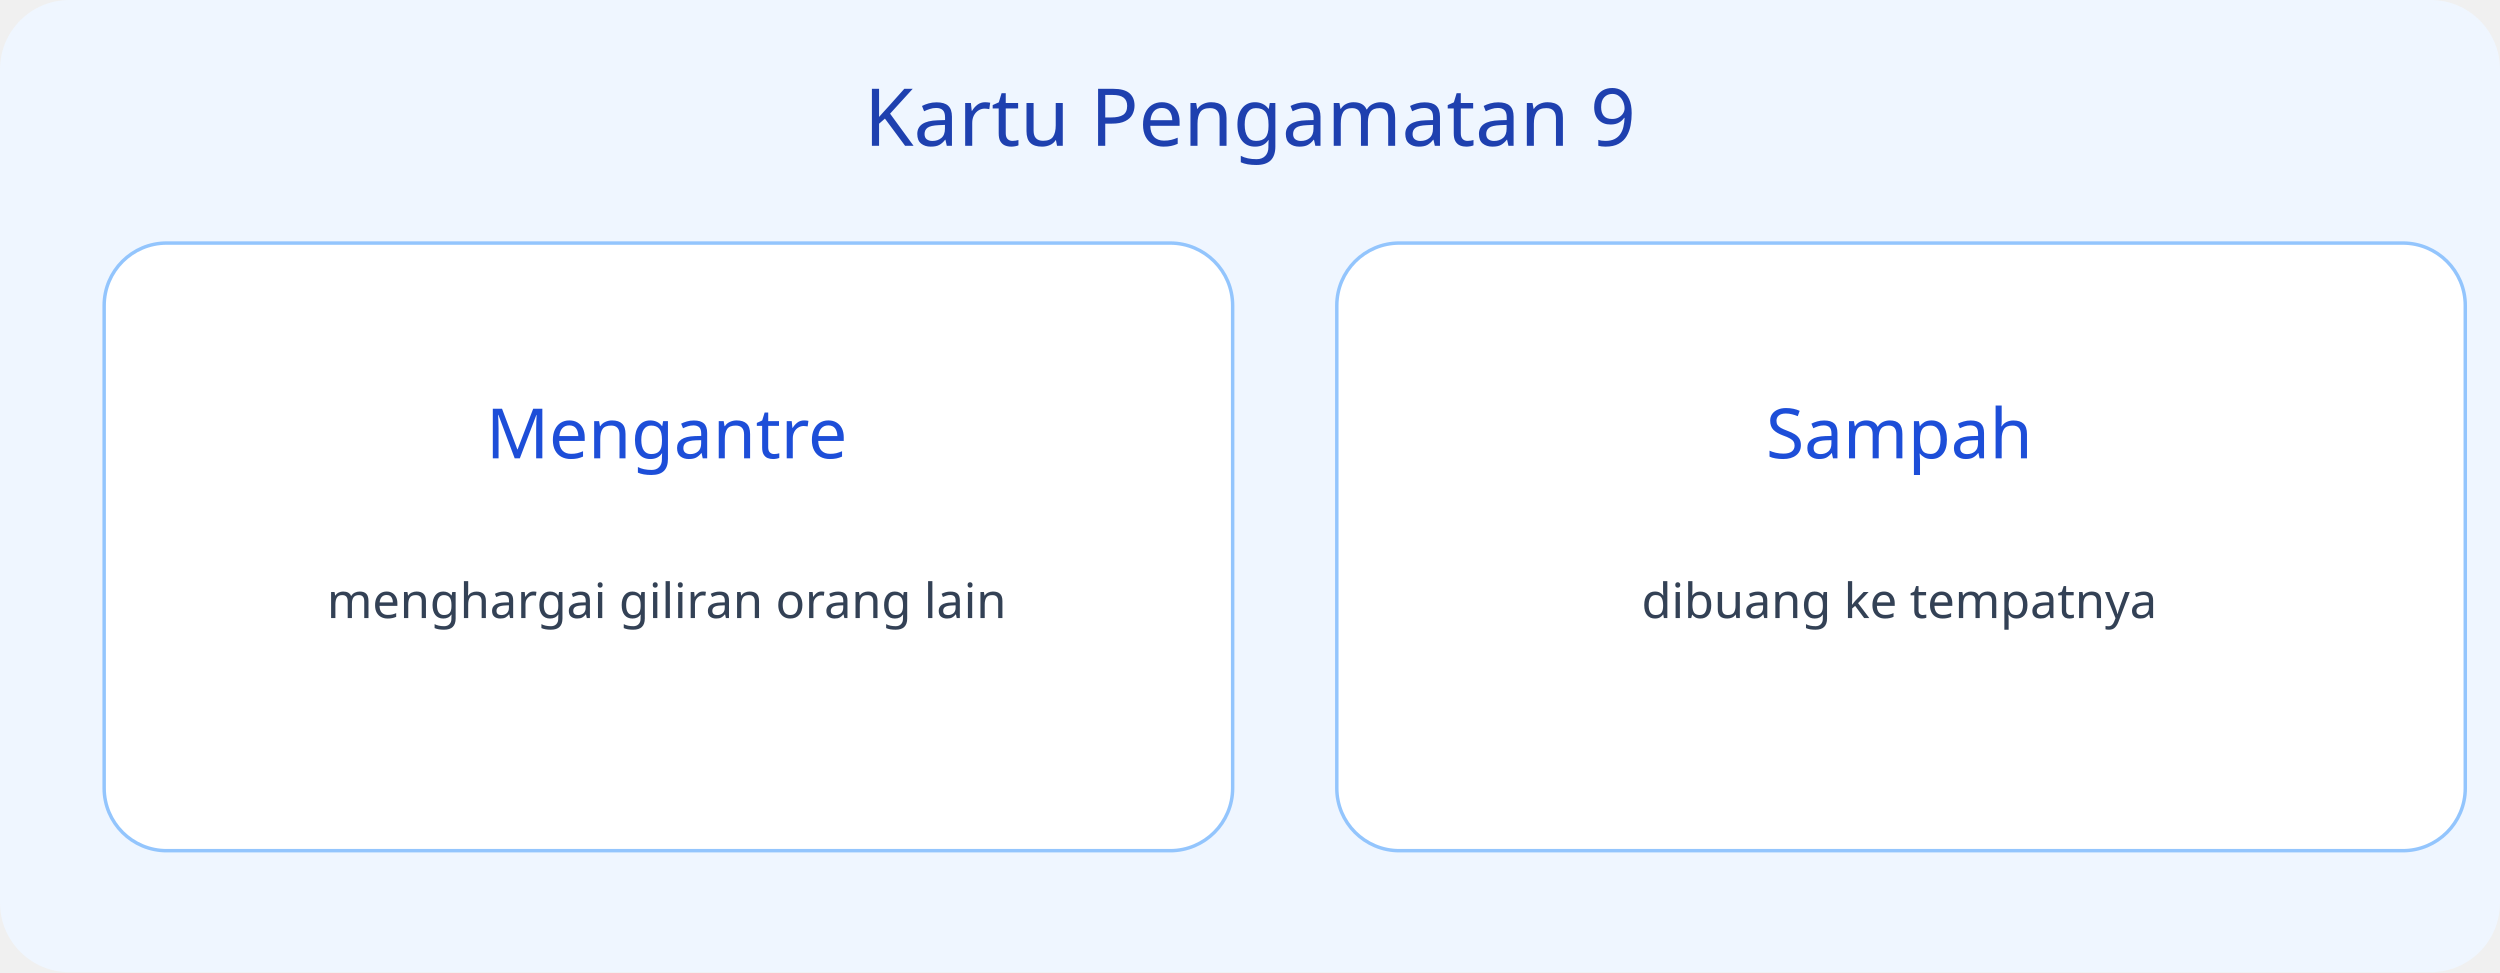
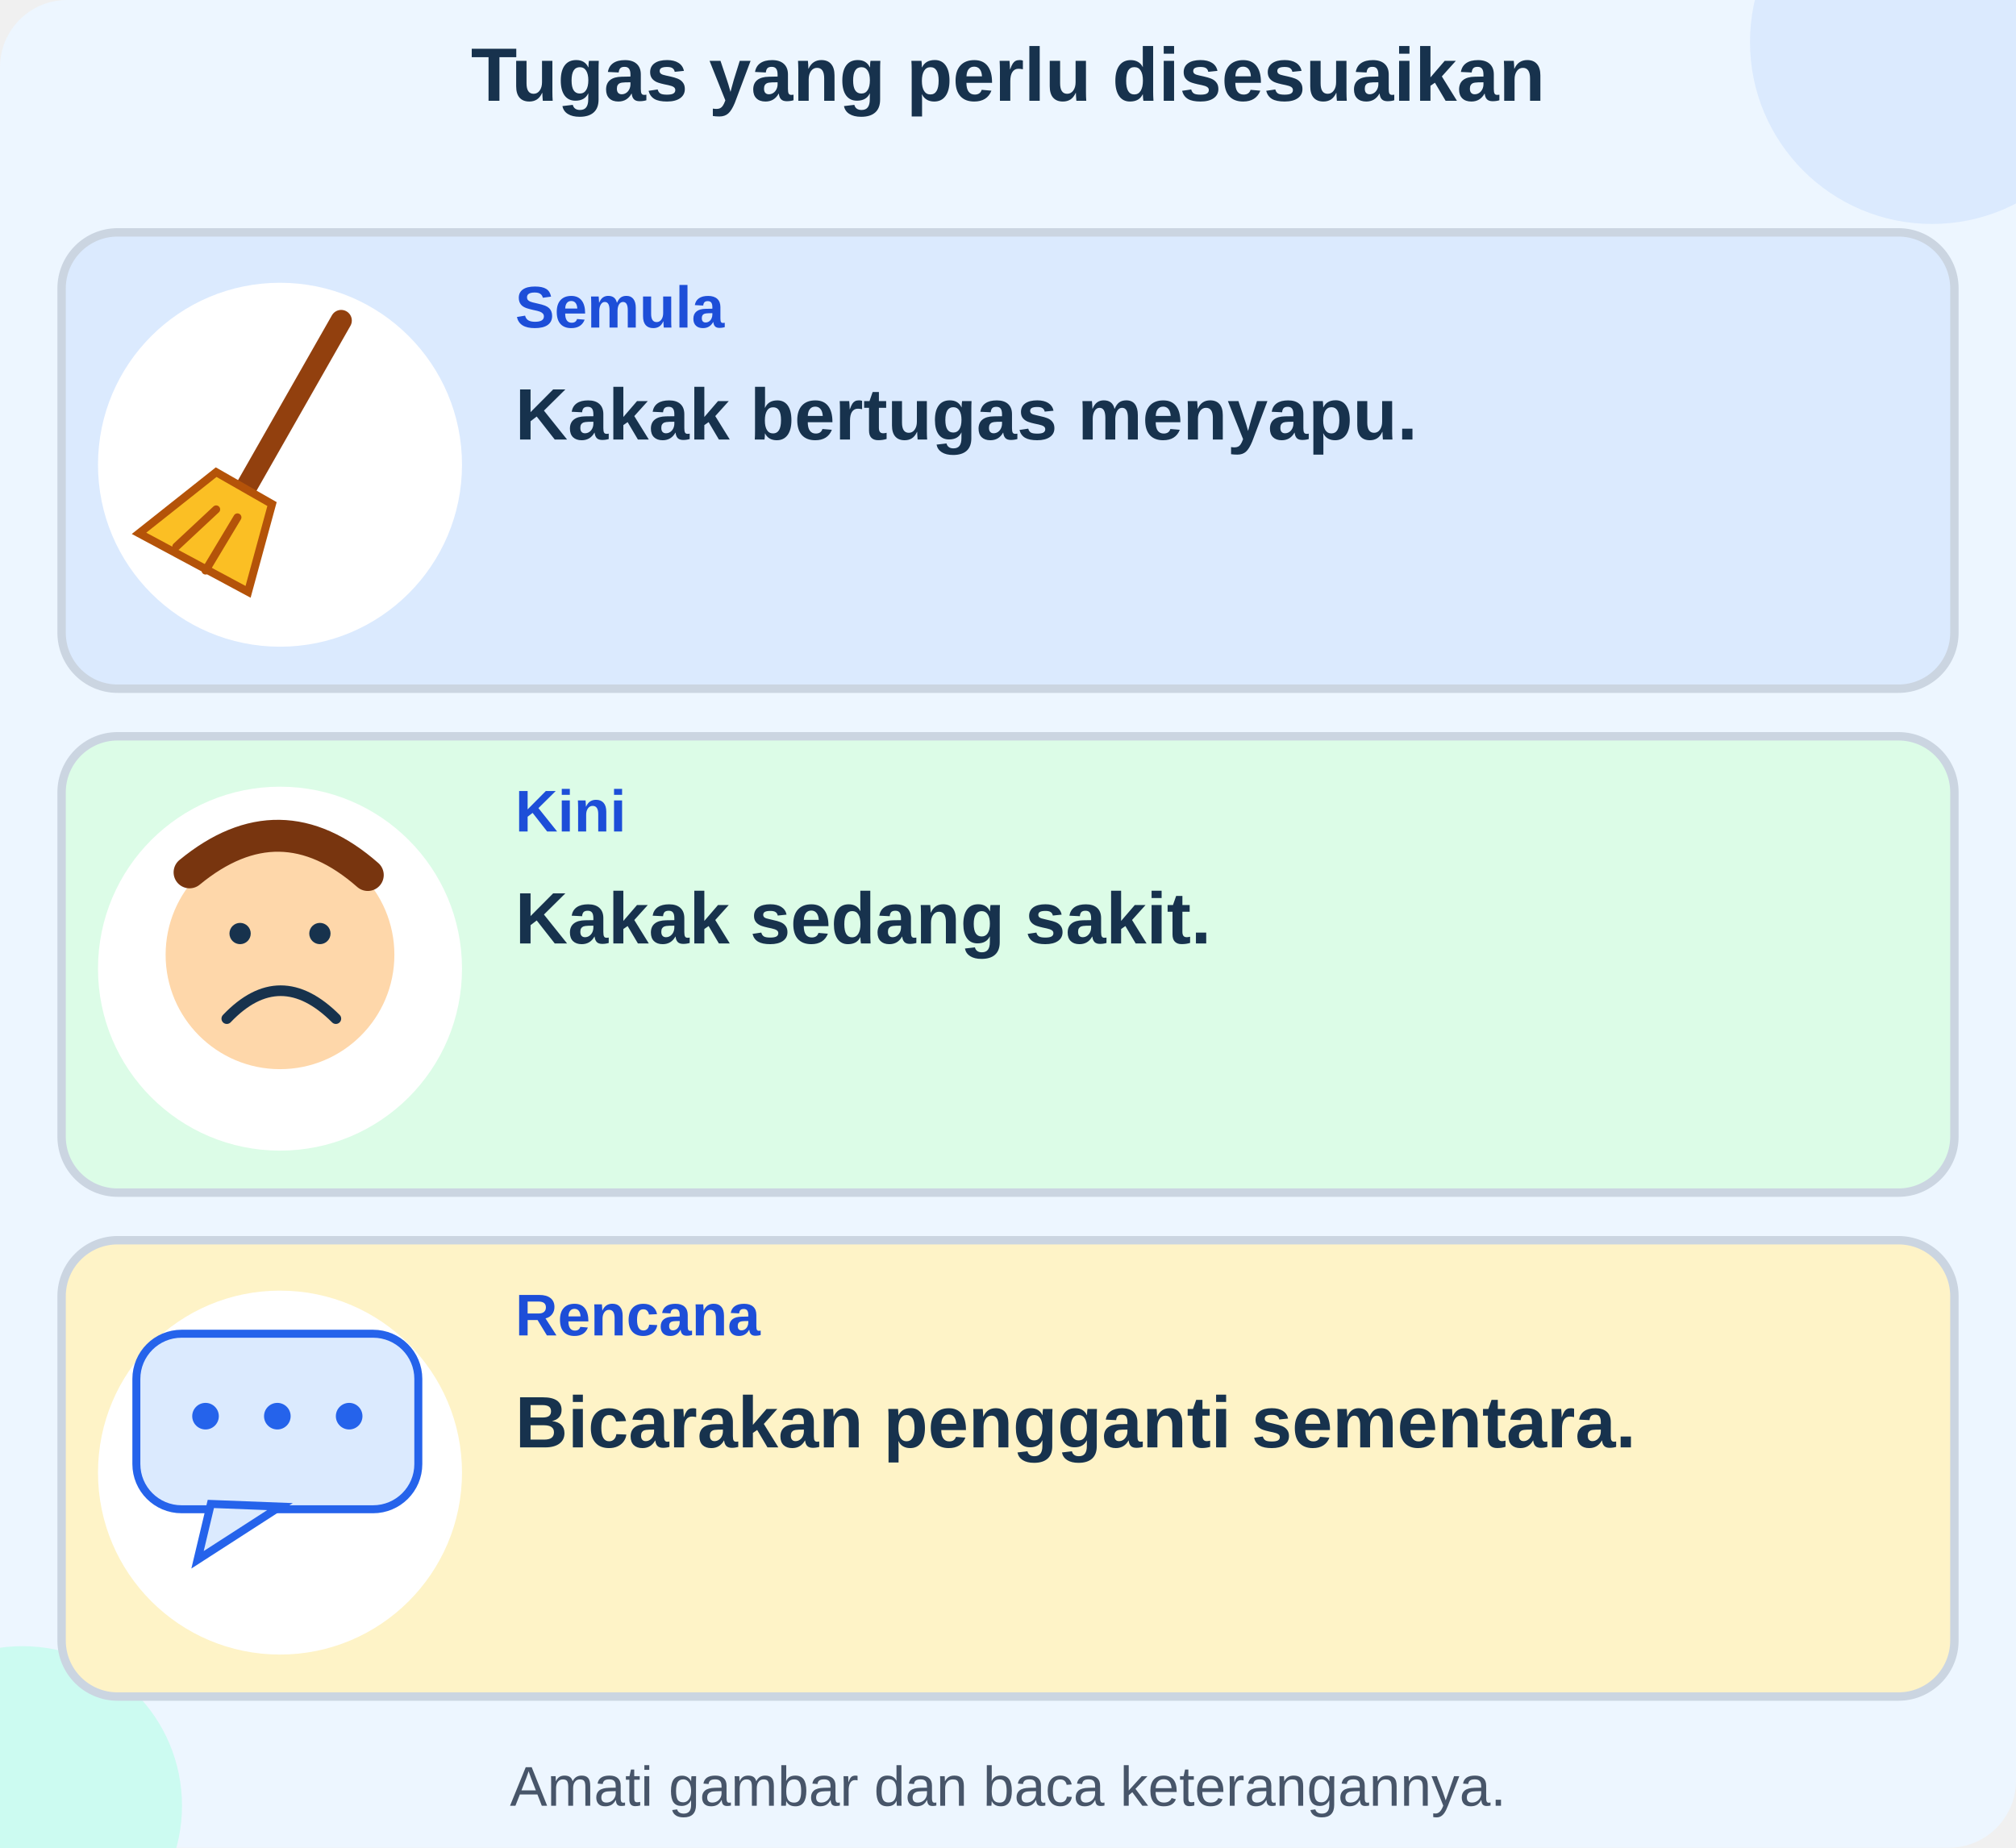
- <svg xmlns="http://www.w3.org/2000/svg" viewBox="0 0 720 280">
-   <rect width="720" height="280" rx="20" fill="#eff6ff" />
-   <text x="360" y="42" font-size="23" text-anchor="middle" font-family="sans-serif" fill="#1e40af">Kartu Pengamatan 9</text>
-   <rect x="30" y="70" width="325" height="175" rx="18" fill="white" stroke="#93c5fd" />
-   <text x="192" y="132" font-size="20" text-anchor="middle" font-family="sans-serif" fill="#1d4ed8">Mengantre</text>
-   <text x="192" y="178" font-size="14" text-anchor="middle" font-family="sans-serif" fill="#334155">menghargai giliran orang lain</text>
-   <rect x="385" y="70" width="325" height="175" rx="18" fill="white" stroke="#93c5fd" />
-   <text x="547" y="132" font-size="20" text-anchor="middle" font-family="sans-serif" fill="#1d4ed8">Sampah</text>
-   <text x="547" y="178" font-size="14" text-anchor="middle" font-family="sans-serif" fill="#334155">dibuang ke tempatnya</text>
+ <svg xmlns="http://www.w3.org/2000/svg" viewBox="0 0 720 660" role="img" aria-labelledby="title desc">
+   <g font-family="Arial, sans-serif">
+     <rect x="0" y="0" width="720" height="660" rx="24" fill="#edf6ff" stroke="none" stroke-width="3" />
+     <circle cx="690" cy="15" r="65" fill="#dbeafe" />
+     <circle cx="8" cy="645" r="57" fill="#ccfbf1" />
+     <text x="360" y="36" font-size="27" fill="#17324d" text-anchor="middle" font-weight="750">Tugas yang perlu disesuaikan</text>
+     <rect x="22" y="83" width="676" height="163" rx="20" fill="#dbeafe" stroke="#cbd5e1" stroke-width="3" />
+     <circle cx="100" cy="166" r="65" fill="white" />
+     <g transform="translate(43 105) scale(.95)">
+       <path d="M83 10 L42 82" fill="none" stroke="#92400e" stroke-width="8" stroke-linecap="round" stroke-linejoin="round" />
+       <polygon points="36,67 57,79 48,112 7,90" fill="#fbbf24" stroke="#b45309" stroke-width="3" />
+       <path d="M36 81 L21 95 M44 84 L32 104" fill="none" stroke="#b45309" stroke-width="3" stroke-linecap="round" stroke-linejoin="round" />
+     </g>
+     <text x="184" y="117" font-size="21" fill="#1d4ed8" text-anchor="start" font-weight="750">Semula</text>
+     <text x="184" y="157" font-size="26" fill="#17324d" text-anchor="start" font-weight="600">Kakak bertugas menyapu.</text>
+     <rect x="22" y="263" width="676" height="163" rx="20" fill="#dcfce7" stroke="#cbd5e1" stroke-width="3" />
+     <circle cx="100" cy="346" r="65" fill="white" />
+     <g transform="translate(43 285) scale(.95)">
+       <circle cx="60" cy="59" r="43" fill="#fed7aa" />
+       <circle cx="45" cy="51" r="4" fill="#17324d" />
+       <circle cx="75" cy="51" r="4" fill="#17324d" />
+       <path d="M40 83 Q60 62 81 83" fill="none" stroke="#17324d" stroke-width="4" stroke-linecap="round" stroke-linejoin="round" />
+       <path d="M26 28 Q60 0 93 29" fill="none" stroke="#78350f" stroke-width="12" stroke-linecap="round" stroke-linejoin="round" />
+     </g>
+     <text x="184" y="297" font-size="21" fill="#1d4ed8" text-anchor="start" font-weight="750">Kini</text>
+     <text x="184" y="337" font-size="26" fill="#17324d" text-anchor="start" font-weight="600">Kakak sedang sakit.</text>
+     <rect x="22" y="443" width="676" height="163" rx="20" fill="#fef3c7" stroke="#cbd5e1" stroke-width="3" />
+     <circle cx="100" cy="526" r="65" fill="white" />
+     <g transform="translate(43 465) scale(.95)">
+       <rect x="6" y="12" width="106" height="66" rx="17" fill="#dbeafe" stroke="#2563eb" stroke-width="3" />
+       <polygon points="34,76 29,97 60,77" fill="#dbeafe" stroke="#2563eb" stroke-width="3" />
+       <circle cx="32" cy="43" r="5" fill="#2563eb" />
+       <circle cx="59" cy="43" r="5" fill="#2563eb" />
+       <circle cx="86" cy="43" r="5" fill="#2563eb" />
+     </g>
+     <text x="184" y="477" font-size="21" fill="#1d4ed8" text-anchor="start" font-weight="750">Rencana</text>
+     <text x="184" y="517" font-size="26" fill="#17324d" text-anchor="start" font-weight="600">Bicarakan pengganti sementara.</text>
+     <text x="360" y="645" font-size="20" fill="#475569" text-anchor="middle" font-weight="500">Amati gambar dan baca keterangannya.</text>
+   </g>
</svg>
